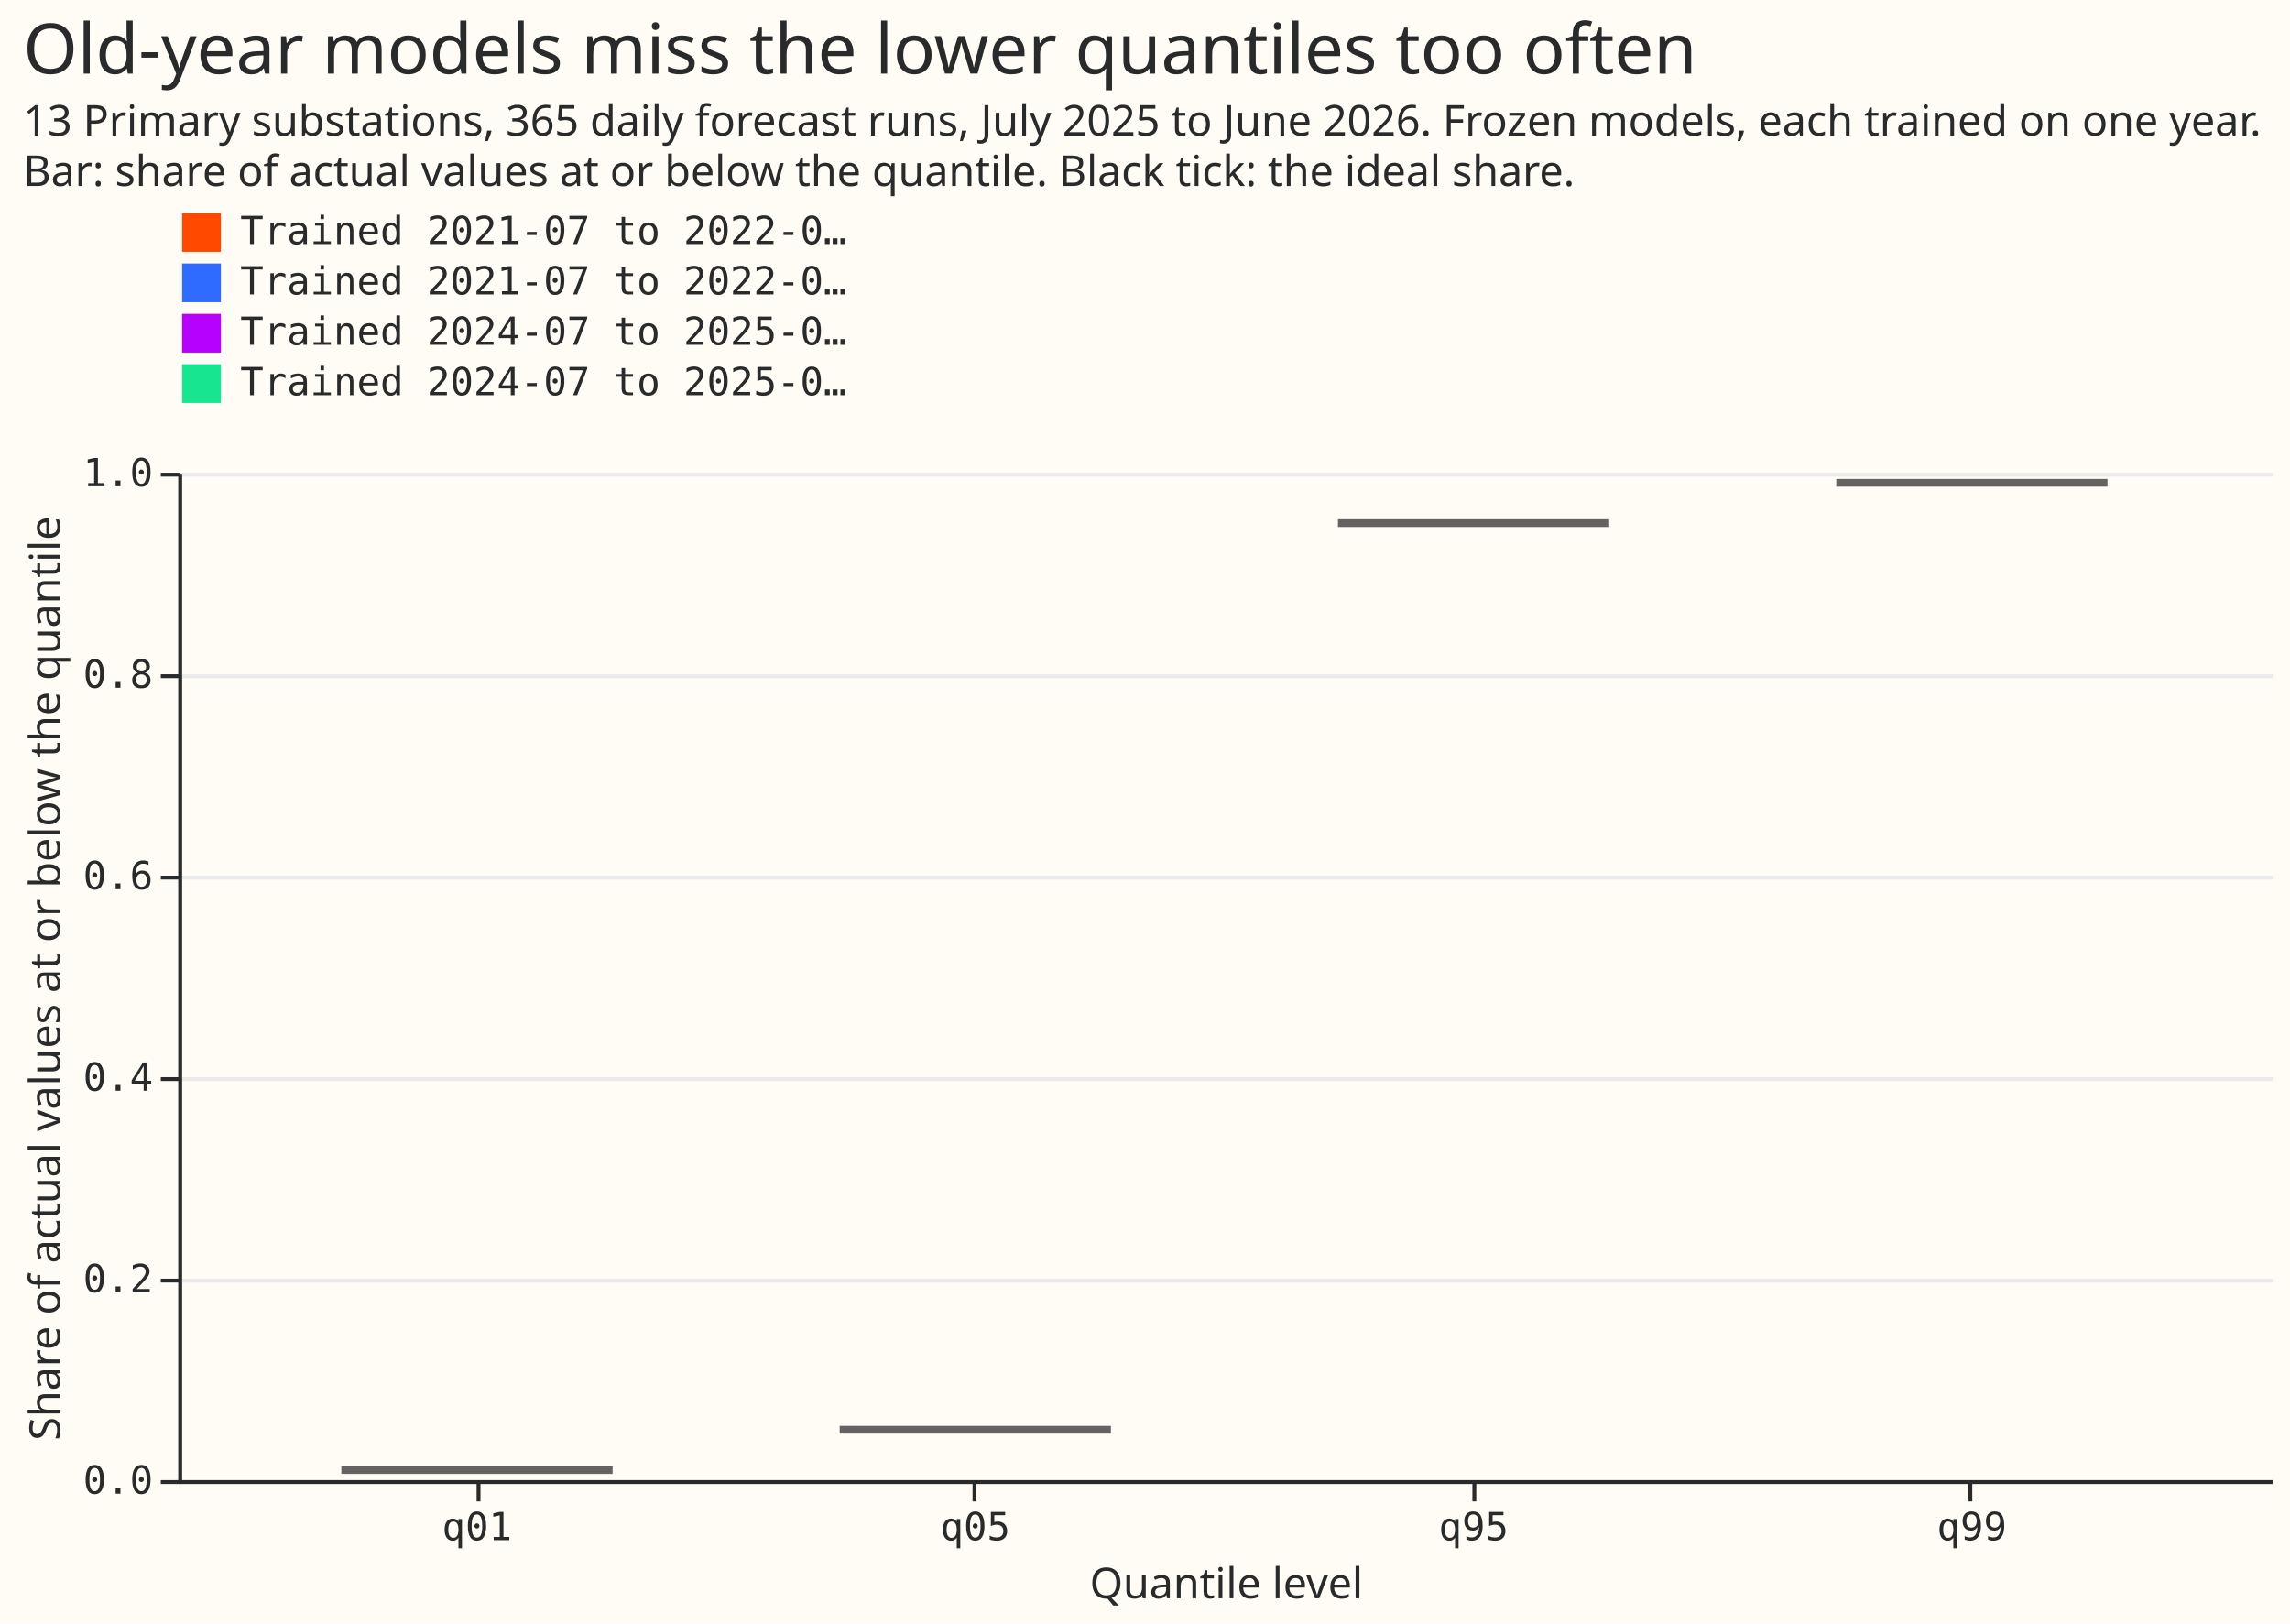
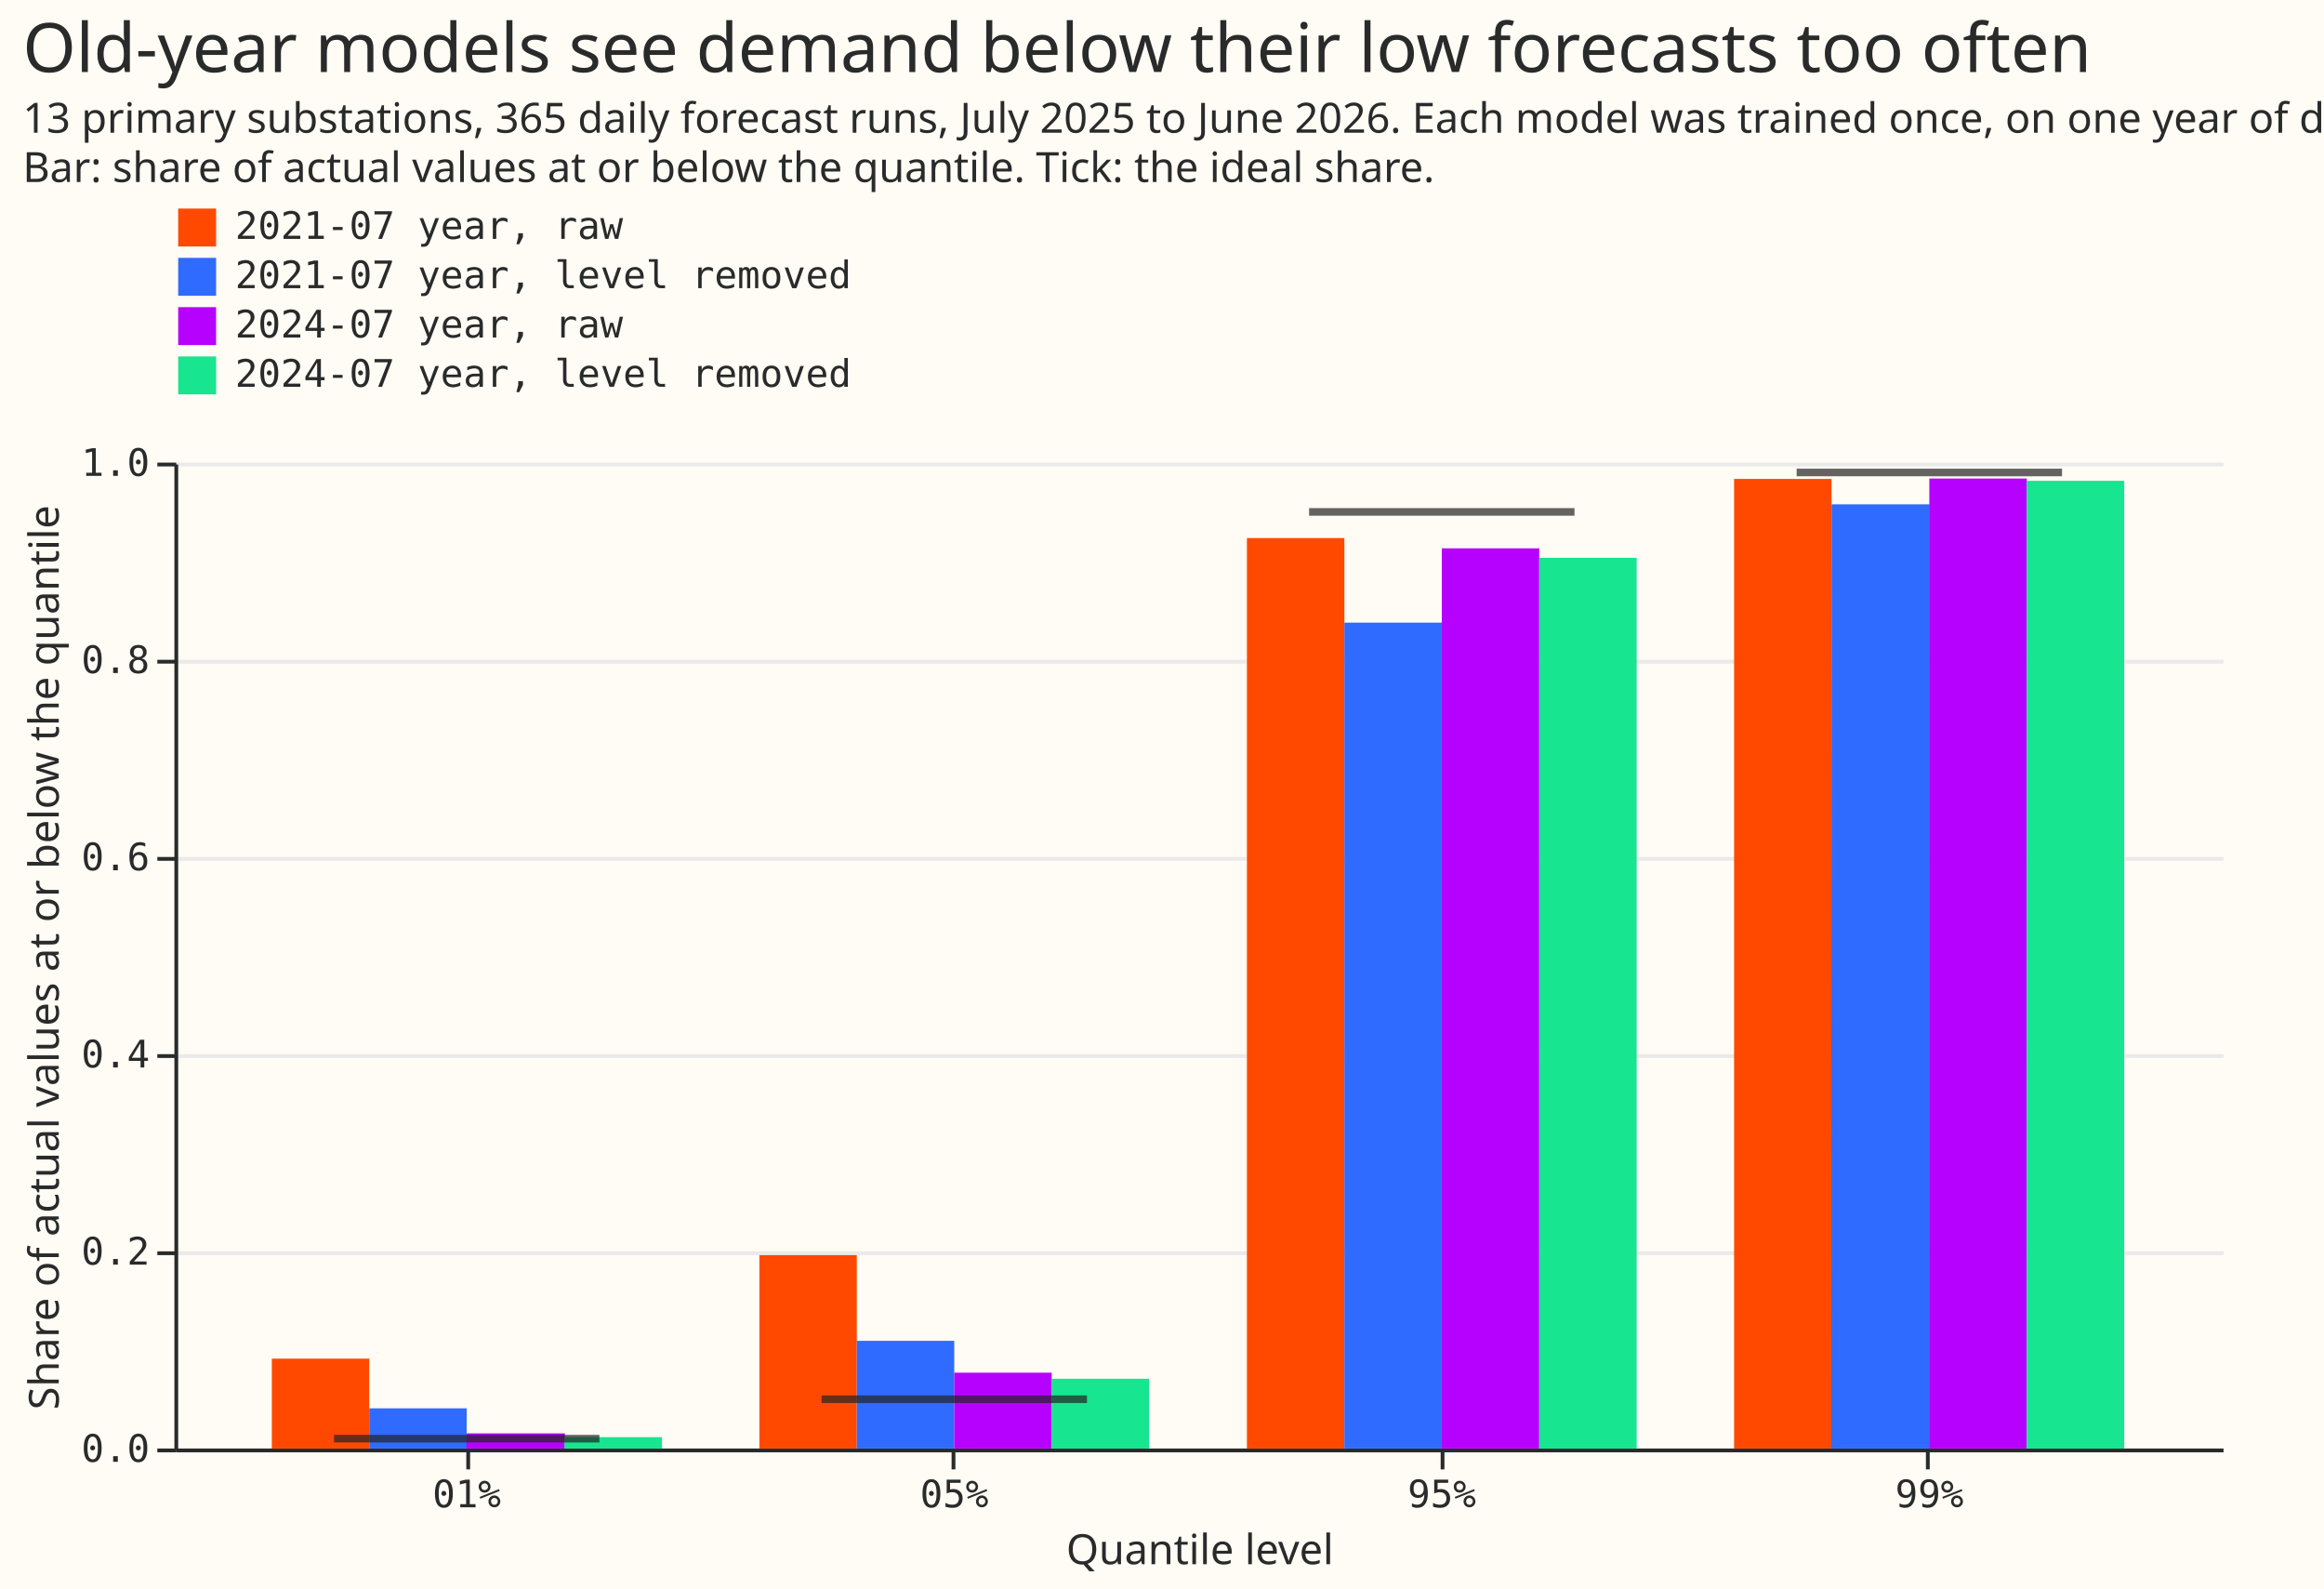
- <svg xmlns="http://www.w3.org/2000/svg" width="591" height="419" class="marks" viewBox="0 0 591 419">
-   <path fill="#fffbf5" d="M0 0h591v419H0z" />
+ <svg xmlns="http://www.w3.org/2000/svg" width="613" height="419" class="marks" viewBox="0 0 613 419">
+   <path fill="#fffbf5" d="M0 0h613v419H0z" />
  <g fill="none" stroke-miterlimit="10" aria-roledescription="group mark container" class="mark-group role-frame root">
    <path fill="#fffbf5" d="M46.5 122.5h540v260h-540Z" aria-hidden="true" class="background" />
    <g aria-hidden="true" class="mark-group role-axis">
      <path stroke="#eaeaea" d="M46.5 382.5h540m-540-52h540m-540-52h540m-540-52h540m-540-52h540m-540-52h540" class="mark-rule role-axis-grid" pointer-events="none" />
    </g>
    <g aria-label="X-axis titled 'Quantile level' for a discrete scale with 4 values: q01, q05, q95, q99" aria-roledescription="axis" class="mark-group role-axis" pointer-events="none">
      <path stroke="#292b2b" d="M123.5 382.5v5m128-5v5m129-5v5m128-5v5" class="mark-rule role-axis-tick" />
      <g fill="#292b2b" class="mark-text role-axis-label" font-family="Matter Semi Mono, Roboto Mono, monospace" font-size="10" text-anchor="middle">
-         <text transform="translate(123.1 397.5)">q01</text>
-         <text transform="translate(251.7 397.5)">q05</text>
-         <text transform="translate(380.3 397.5)">q95</text>
-         <text transform="translate(508.9 397.5)">q99</text>
+         <text transform="translate(123.1 397.5)">01%</text>
+         <text transform="translate(251.7 397.5)">05%</text>
+         <text transform="translate(380.3 397.5)">95%</text>
+         <text transform="translate(508.9 397.5)">99%</text>
      </g>
      <path stroke="#292b2b" d="M46.5 382.5h540" class="mark-rule role-axis-domain" />
      <text fill="#292b2b" class="mark-text role-axis-title" font-family="Matter XH, DM Sans, sans-serif" font-size="11" text-anchor="middle" transform="translate(316.5 412.5)">Quantile level</text>
    </g>
    <g aria-label="Y-axis titled 'Share of actual values at or below the quantile' for a linear scale with values from 0.0 to 1.0" aria-roledescription="axis" class="mark-group role-axis" pointer-events="none">
      <path stroke="#292b2b" d="M46.5 382.5h-5m5-52h-5m5-52h-5m5-52h-5m5-52h-5m5-52h-5" class="mark-rule role-axis-tick" />
      <g fill="#292b2b" class="mark-text role-axis-label" font-family="Matter Semi Mono, Roboto Mono, monospace" font-size="10" text-anchor="end">
        <text transform="translate(39.5 385.5)">0.0</text>
        <text transform="translate(39.5 333.5)">0.2</text>
        <text transform="translate(39.5 281.5)">0.4</text>
        <text transform="translate(39.5 229.5)">0.6</text>
        <text transform="translate(39.5 177.5)">0.8</text>
        <text transform="translate(39.5 125.5)">1.0</text>
      </g>
      <path stroke="#292b2b" d="M46.5 382.5v-260" class="mark-rule role-axis-domain" />
      <text fill="#292b2b" class="mark-text role-axis-title" font-family="Matter XH, DM Sans, sans-serif" font-size="11" text-anchor="middle" transform="rotate(-90 134 118.5)">Share of actual values at or below the quantile</text>
    </g>
    <g aria-roledescription="rect mark container" class="mark-rect role-mark layer_0_marks">
-       <path d="M71.7 358.3h25.7V382H71.7Z" aria-label="Quantile level: q01; Share of actual values at or below the quantile: 0.0912020562942; arm: 2021-07 year, raw" aria-roledescription="bar" />
-       <path d="M200.3 331H226v51h-25.7Z" aria-label="Quantile level: q05; Share of actual values at or below the quantile: 0.196182657408; arm: 2021-07 year, raw" aria-roledescription="bar" />
-       <path d="M328.9 141.9h25.7V382h-25.7Z" aria-label="Quantile level: q95; Share of actual values at or below the quantile: 0.923558392303; arm: 2021-07 year, raw" aria-roledescription="bar" />
-       <path d="M457.4 126.3h25.7V382h-25.7Z" aria-label="Quantile level: q99; Share of actual values at or below the quantile: 0.983530266065; arm: 2021-07 year, raw" aria-roledescription="bar" />
-       <path d="M97.4 371.4h25.7V382H97.4Z" aria-label="Quantile level: q01; Share of actual values at or below the quantile: 0.0409421983114; arm: 2021-07 year, level removed" aria-roledescription="bar" />
-       <path d="M226 353.6h25.7V382H226Z" aria-label="Quantile level: q05; Share of actual values at or below the quantile: 0.109065222698; arm: 2021-07 year, level removed" aria-roledescription="bar" />
-       <path d="M354.6 164.2h25.7V382h-25.7Z" aria-label="Quantile level: q95; Share of actual values at or below the quantile: 0.837584160991; arm: 2021-07 year, level removed" aria-roledescription="bar" />
-       <path d="M483.1 133H509v249h-26Z" aria-label="Quantile level: q99; Share of actual values at or below the quantile: 0.958042779358; arm: 2021-07 year, level removed" aria-roledescription="bar" />
-       <path d="M123.1 378H149v4h-26Z" aria-label="Quantile level: q01; Share of actual values at or below the quantile: 0.015125672644; arm: 2024-07 year, raw" aria-roledescription="bar" />
-       <path d="M251.7 362h25.7v20h-25.7Z" aria-label="Quantile level: q05; Share of actual values at or below the quantile: 0.0772045610381; arm: 2024-07 year, raw" aria-roledescription="bar" />
-       <path d="M380.3 144.6H406V382h-25.7Z" aria-label="Quantile level: q95; Share of actual values at or below the quantile: 0.912958615301; arm: 2024-07 year, raw" aria-roledescription="bar" />
-       <path d="M508.9 126.2h25.7V382h-25.7Z" aria-label="Quantile level: q99; Share of actual values at or below the quantile: 0.983744616702; arm: 2024-07 year, raw" aria-roledescription="bar" />
-       <path d="M148.9 379h25.7v3h-25.7Z" aria-label="Quantile level: q01; Share of actual values at or below the quantile: 0.0117248878569; arm: 2024-07 year, level removed" aria-roledescription="bar" />
-       <path d="M277.4 363.6h25.7V382h-25.7Z" aria-label="Quantile level: q05; Share of actual values at or below the quantile: 0.0709540473939; arm: 2024-07 year, level removed" aria-roledescription="bar" />
-       <path d="M406 147.1h25.7V382H406Z" aria-label="Quantile level: q95; Share of actual values at or below the quantile: 0.903326636026; arm: 2024-07 year, level removed" aria-roledescription="bar" />
-       <path d="M534.6 126.8h25.7V382h-25.7Z" aria-label="Quantile level: q99; Share of actual values at or below the quantile: 0.98136866715; arm: 2024-07 year, level removed" aria-roledescription="bar" />
+       <path fill="#ff4901" d="M71.7 358.3h25.7V382H71.7Z" aria-label="Quantile level: q01; Share of actual values at or below the quantile: 0.0912020562942; arm: 2021-07 year, raw" aria-roledescription="bar" />
+       <path fill="#ff4901" d="M200.3 331H226v51h-25.7Z" aria-label="Quantile level: q05; Share of actual values at or below the quantile: 0.196182657408; arm: 2021-07 year, raw" aria-roledescription="bar" />
+       <path fill="#ff4901" d="M328.9 141.9h25.7V382h-25.7Z" aria-label="Quantile level: q95; Share of actual values at or below the quantile: 0.923558392303; arm: 2021-07 year, raw" aria-roledescription="bar" />
+       <path fill="#ff4901" d="M457.4 126.3h25.7V382h-25.7Z" aria-label="Quantile level: q99; Share of actual values at or below the quantile: 0.983530266065; arm: 2021-07 year, raw" aria-roledescription="bar" />
+       <path fill="#306bff" d="M97.4 371.4h25.7V382H97.4Z" aria-label="Quantile level: q01; Share of actual values at or below the quantile: 0.0409421983114; arm: 2021-07 year, level removed" aria-roledescription="bar" />
+       <path fill="#306bff" d="M226 353.6h25.7V382H226Z" aria-label="Quantile level: q05; Share of actual values at or below the quantile: 0.109065222698; arm: 2021-07 year, level removed" aria-roledescription="bar" />
+       <path fill="#306bff" d="M354.6 164.2h25.7V382h-25.7Z" aria-label="Quantile level: q95; Share of actual values at or below the quantile: 0.837584160991; arm: 2021-07 year, level removed" aria-roledescription="bar" />
+       <path fill="#306bff" d="M483.1 133H509v249h-26Z" aria-label="Quantile level: q99; Share of actual values at or below the quantile: 0.958042779358; arm: 2021-07 year, level removed" aria-roledescription="bar" />
+       <path fill="#b701ff" d="M123.1 378H149v4h-26Z" aria-label="Quantile level: q01; Share of actual values at or below the quantile: 0.015125672644; arm: 2024-07 year, raw" aria-roledescription="bar" />
+       <path fill="#b701ff" d="M251.7 362h25.7v20h-25.7Z" aria-label="Quantile level: q05; Share of actual values at or below the quantile: 0.0772045610381; arm: 2024-07 year, raw" aria-roledescription="bar" />
+       <path fill="#b701ff" d="M380.3 144.6H406V382h-25.7Z" aria-label="Quantile level: q95; Share of actual values at or below the quantile: 0.912958615301; arm: 2024-07 year, raw" aria-roledescription="bar" />
+       <path fill="#b701ff" d="M508.9 126.2h25.7V382h-25.7Z" aria-label="Quantile level: q99; Share of actual values at or below the quantile: 0.983744616702; arm: 2024-07 year, raw" aria-roledescription="bar" />
+       <path fill="#17e58f" d="M148.9 379h25.7v3h-25.7Z" aria-label="Quantile level: q01; Share of actual values at or below the quantile: 0.0117248878569; arm: 2024-07 year, level removed" aria-roledescription="bar" />
+       <path fill="#17e58f" d="M277.4 363.6h25.7V382h-25.7Z" aria-label="Quantile level: q05; Share of actual values at or below the quantile: 0.0709540473939; arm: 2024-07 year, level removed" aria-roledescription="bar" />
+       <path fill="#17e58f" d="M406 147.1h25.7V382H406Z" aria-label="Quantile level: q95; Share of actual values at or below the quantile: 0.903326636026; arm: 2024-07 year, level removed" aria-roledescription="bar" />
+       <path fill="#17e58f" d="M534.6 126.8h25.7V382h-25.7Z" aria-label="Quantile level: q99; Share of actual values at or below the quantile: 0.98136866715; arm: 2024-07 year, level removed" aria-roledescription="bar" />
    </g>
    <g fill="#222" aria-roledescription="rect mark container" class="mark-rect role-mark layer_1_marks">
      <path d="M88.1 378.4h70v2h-70Z" aria-label="level: q01; t: 0.01" aria-roledescription="tick" opacity=".7" />
      <path d="M216.7 368h70v2h-70Z" aria-label="level: q05; t: 0.05" aria-roledescription="tick" opacity=".7" />
      <path d="M345.3 134h70v2h-70Z" aria-label="level: q95; t: 0.95" aria-roledescription="tick" opacity=".7" />
      <path d="M473.9 123.6h70v2h-70Z" aria-label="level: q99; t: 0.99" aria-roledescription="tick" opacity=".7" />
    </g>
-     <g aria-label="Symbol legend for fill color with 4 values: Trained 2021-07 to 2022-06, raw, Trained 2021-07 to 2022-06, level removed, Trained 2024-07 to 2025-06, raw, Trained 2024-07 to 2025-06, level removed" aria-roledescription="legend" class="mark-group role-legend">
-       <path d="M46 54h176v50H46Z" aria-hidden="true" class="background" pointer-events="none" />
+     <g aria-label="Symbol legend for fill color with 4 values: 2021-07 year, raw, 2021-07 year, level removed, 2024-07 year, raw, 2024-07 year, level removed" aria-roledescription="legend" class="mark-group role-legend">
+       <path d="M46 54h179v50H46Z" aria-hidden="true" class="background" pointer-events="none" />
      <g class="mark-group role-legend-entry">
        <g aria-roledescription="group mark container" class="mark-group role-scope" pointer-events="none">
-           <path d="M46 54h176v11H46Z" aria-hidden="true" class="background" />
+           <path d="M46 54h178v11H46Z" aria-hidden="true" class="background" />
          <path fill="#ff4901" d="M47 55h10v10H47Z" class="mark-symbol role-legend-symbol" />
-           <text fill="#292b2b" class="mark-text role-legend-label" font-family="Matter Semi Mono, Roboto Mono, monospace" font-size="10" transform="translate(62 63)">Trained 2021-07 to 2022-0…</text>
-           <path d="M46 67h176v11H46Z" aria-hidden="true" class="background" />
+           <text fill="#292b2b" class="mark-text role-legend-label" font-family="Matter Semi Mono, Roboto Mono, monospace" font-size="10" transform="translate(62 63)">2021-07 year, raw</text>
+           <path d="M46 67h178v11H46Z" aria-hidden="true" class="background" />
          <path fill="#306bff" d="M47 68h10v10H47Z" class="mark-symbol role-legend-symbol" />
-           <text fill="#292b2b" class="mark-text role-legend-label" font-family="Matter Semi Mono, Roboto Mono, monospace" font-size="10" transform="translate(62 76)">Trained 2021-07 to 2022-0…</text>
-           <path d="M46 80h176v11H46Z" aria-hidden="true" class="background" />
+           <text fill="#292b2b" class="mark-text role-legend-label" font-family="Matter Semi Mono, Roboto Mono, monospace" font-size="10" transform="translate(62 76)">2021-07 year, level removed</text>
+           <path d="M46 80h178v11H46Z" aria-hidden="true" class="background" />
          <path fill="#b701ff" d="M47 81h10v10H47Z" class="mark-symbol role-legend-symbol" />
-           <text fill="#292b2b" class="mark-text role-legend-label" font-family="Matter Semi Mono, Roboto Mono, monospace" font-size="10" transform="translate(62 89)">Trained 2024-07 to 2025-0…</text>
-           <path d="M46 93h176v11H46Z" aria-hidden="true" class="background" />
+           <text fill="#292b2b" class="mark-text role-legend-label" font-family="Matter Semi Mono, Roboto Mono, monospace" font-size="10" transform="translate(62 89)">2024-07 year, raw</text>
+           <path d="M46 93h178v11H46Z" aria-hidden="true" class="background" />
          <path fill="#17e58f" d="M47 94h10v10H47Z" class="mark-symbol role-legend-symbol" />
-           <text fill="#292b2b" class="mark-text role-legend-label" font-family="Matter Semi Mono, Roboto Mono, monospace" font-size="10" transform="translate(62 102)">Trained 2024-07 to 2025-0…</text>
+           <text fill="#292b2b" class="mark-text role-legend-label" font-family="Matter Semi Mono, Roboto Mono, monospace" font-size="10" transform="translate(62 102)">2024-07 year, level removed</text>
        </g>
      </g>
    </g>
    <g fill="#292b2b" class="mark-group role-title" font-family="Matter XH, DM Sans, sans-serif" pointer-events="none">
-       <text aria-label="Title text 'Old-year models miss the lower quantiles too often'" aria-roledescription="title" class="mark-text role-title-text" font-size="18" transform="translate(6 19)">Old-year models miss the lower quantiles too often</text>
-       <text aria-label="Subtitle text '13 Primary substations, 365 daily forecast runs, July 2025 to June 2026. Frozen models, each trained on one year. Bar: share of actual values at or below the quantile. Black tick: the ideal share.'" aria-roledescription="subtitle" class="mark-text role-title-subtitle" font-size="11" transform="translate(6 35)">
-         <tspan>13 Primary substations, 365 daily forecast runs, July 2025 to June 2026. Frozen models, each trained on one year.</tspan>
-         <tspan x="0" dy="13">Bar: share of actual values at or below the quantile. Black tick: the ideal share.</tspan>
+       <text aria-label="Title text 'Old-year models see demand below their low forecasts too often'" aria-roledescription="title" class="mark-text role-title-text" font-size="18" transform="translate(6 19)">Old-year models see demand below their low forecasts too often</text>
+       <text aria-label="Subtitle text '13 primary substations, 365 daily forecast runs, July 2025 to June 2026. Each model was trained once, on one year of data. Bar: share of actual values at or below the quantile. Tick: the ideal share.'" aria-roledescription="subtitle" class="mark-text role-title-subtitle" font-size="11" transform="translate(6 35)">
+         <tspan>13 primary substations, 365 daily forecast runs, July 2025 to June 2026. Each model was trained once, on one year of data.</tspan>
+         <tspan x="0" dy="13">Bar: share of actual values at or below the quantile. Tick: the ideal share.</tspan>
      </text>
    </g>
  </g>
</svg>
